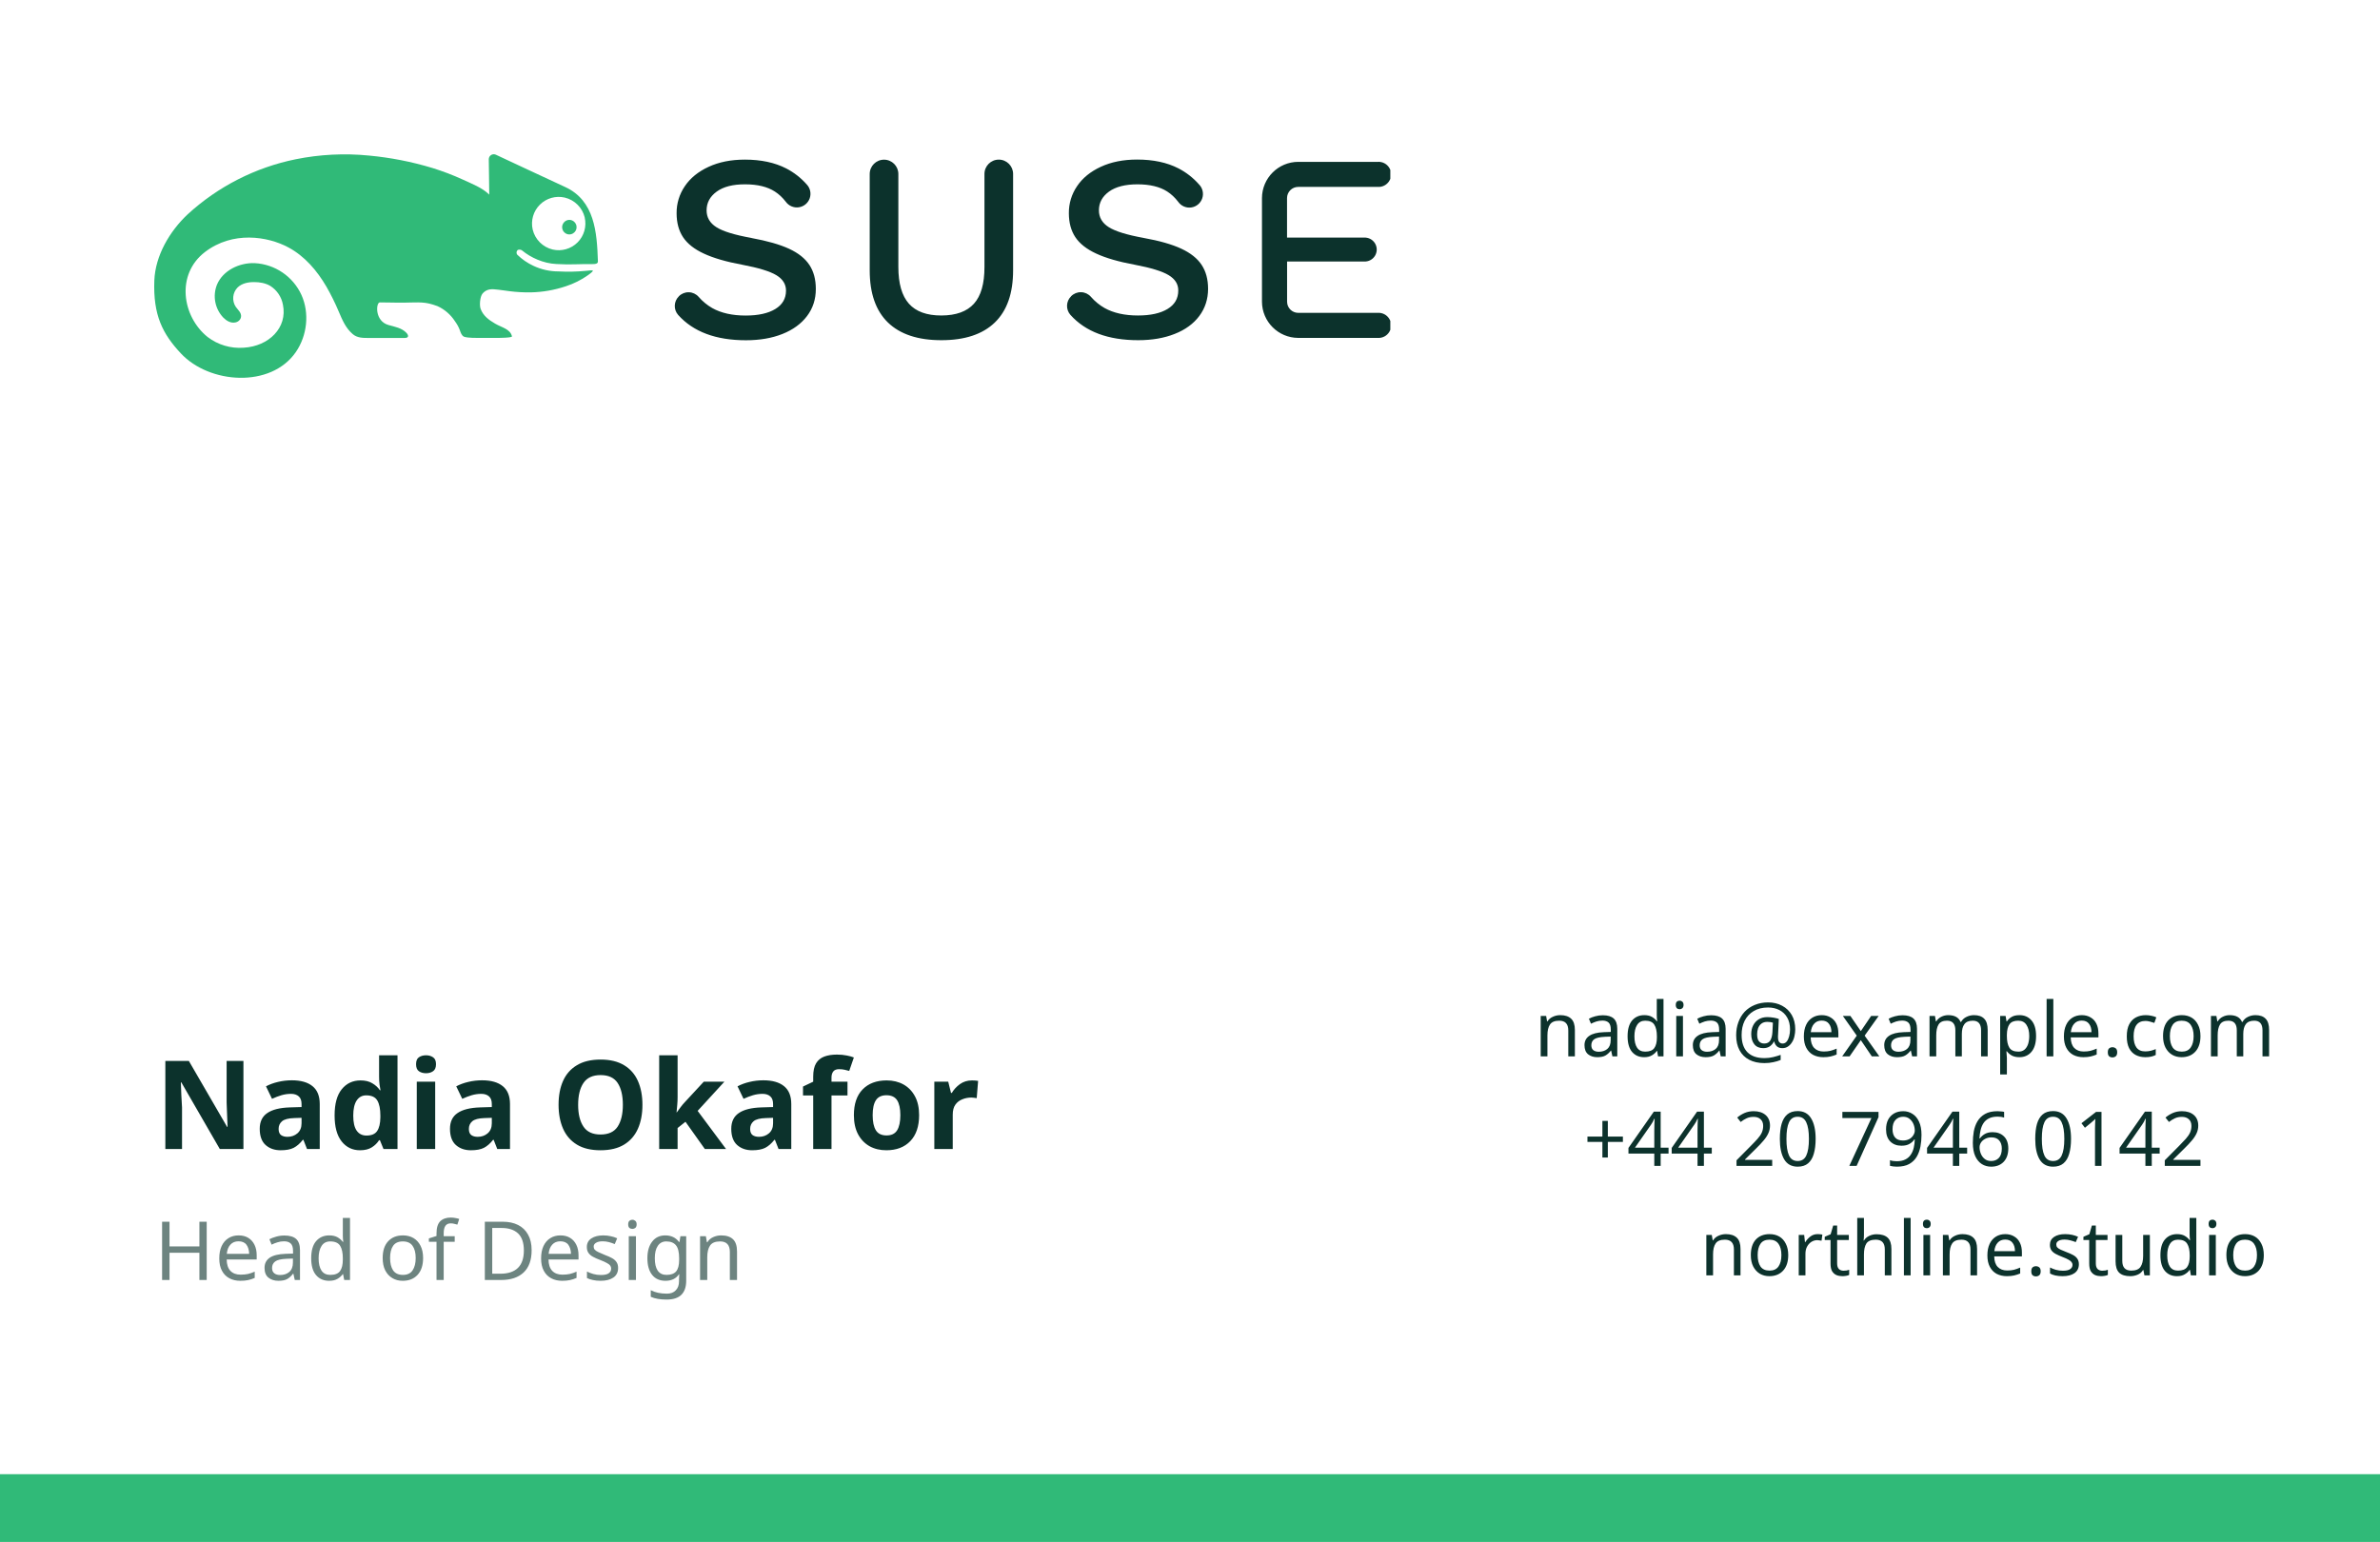
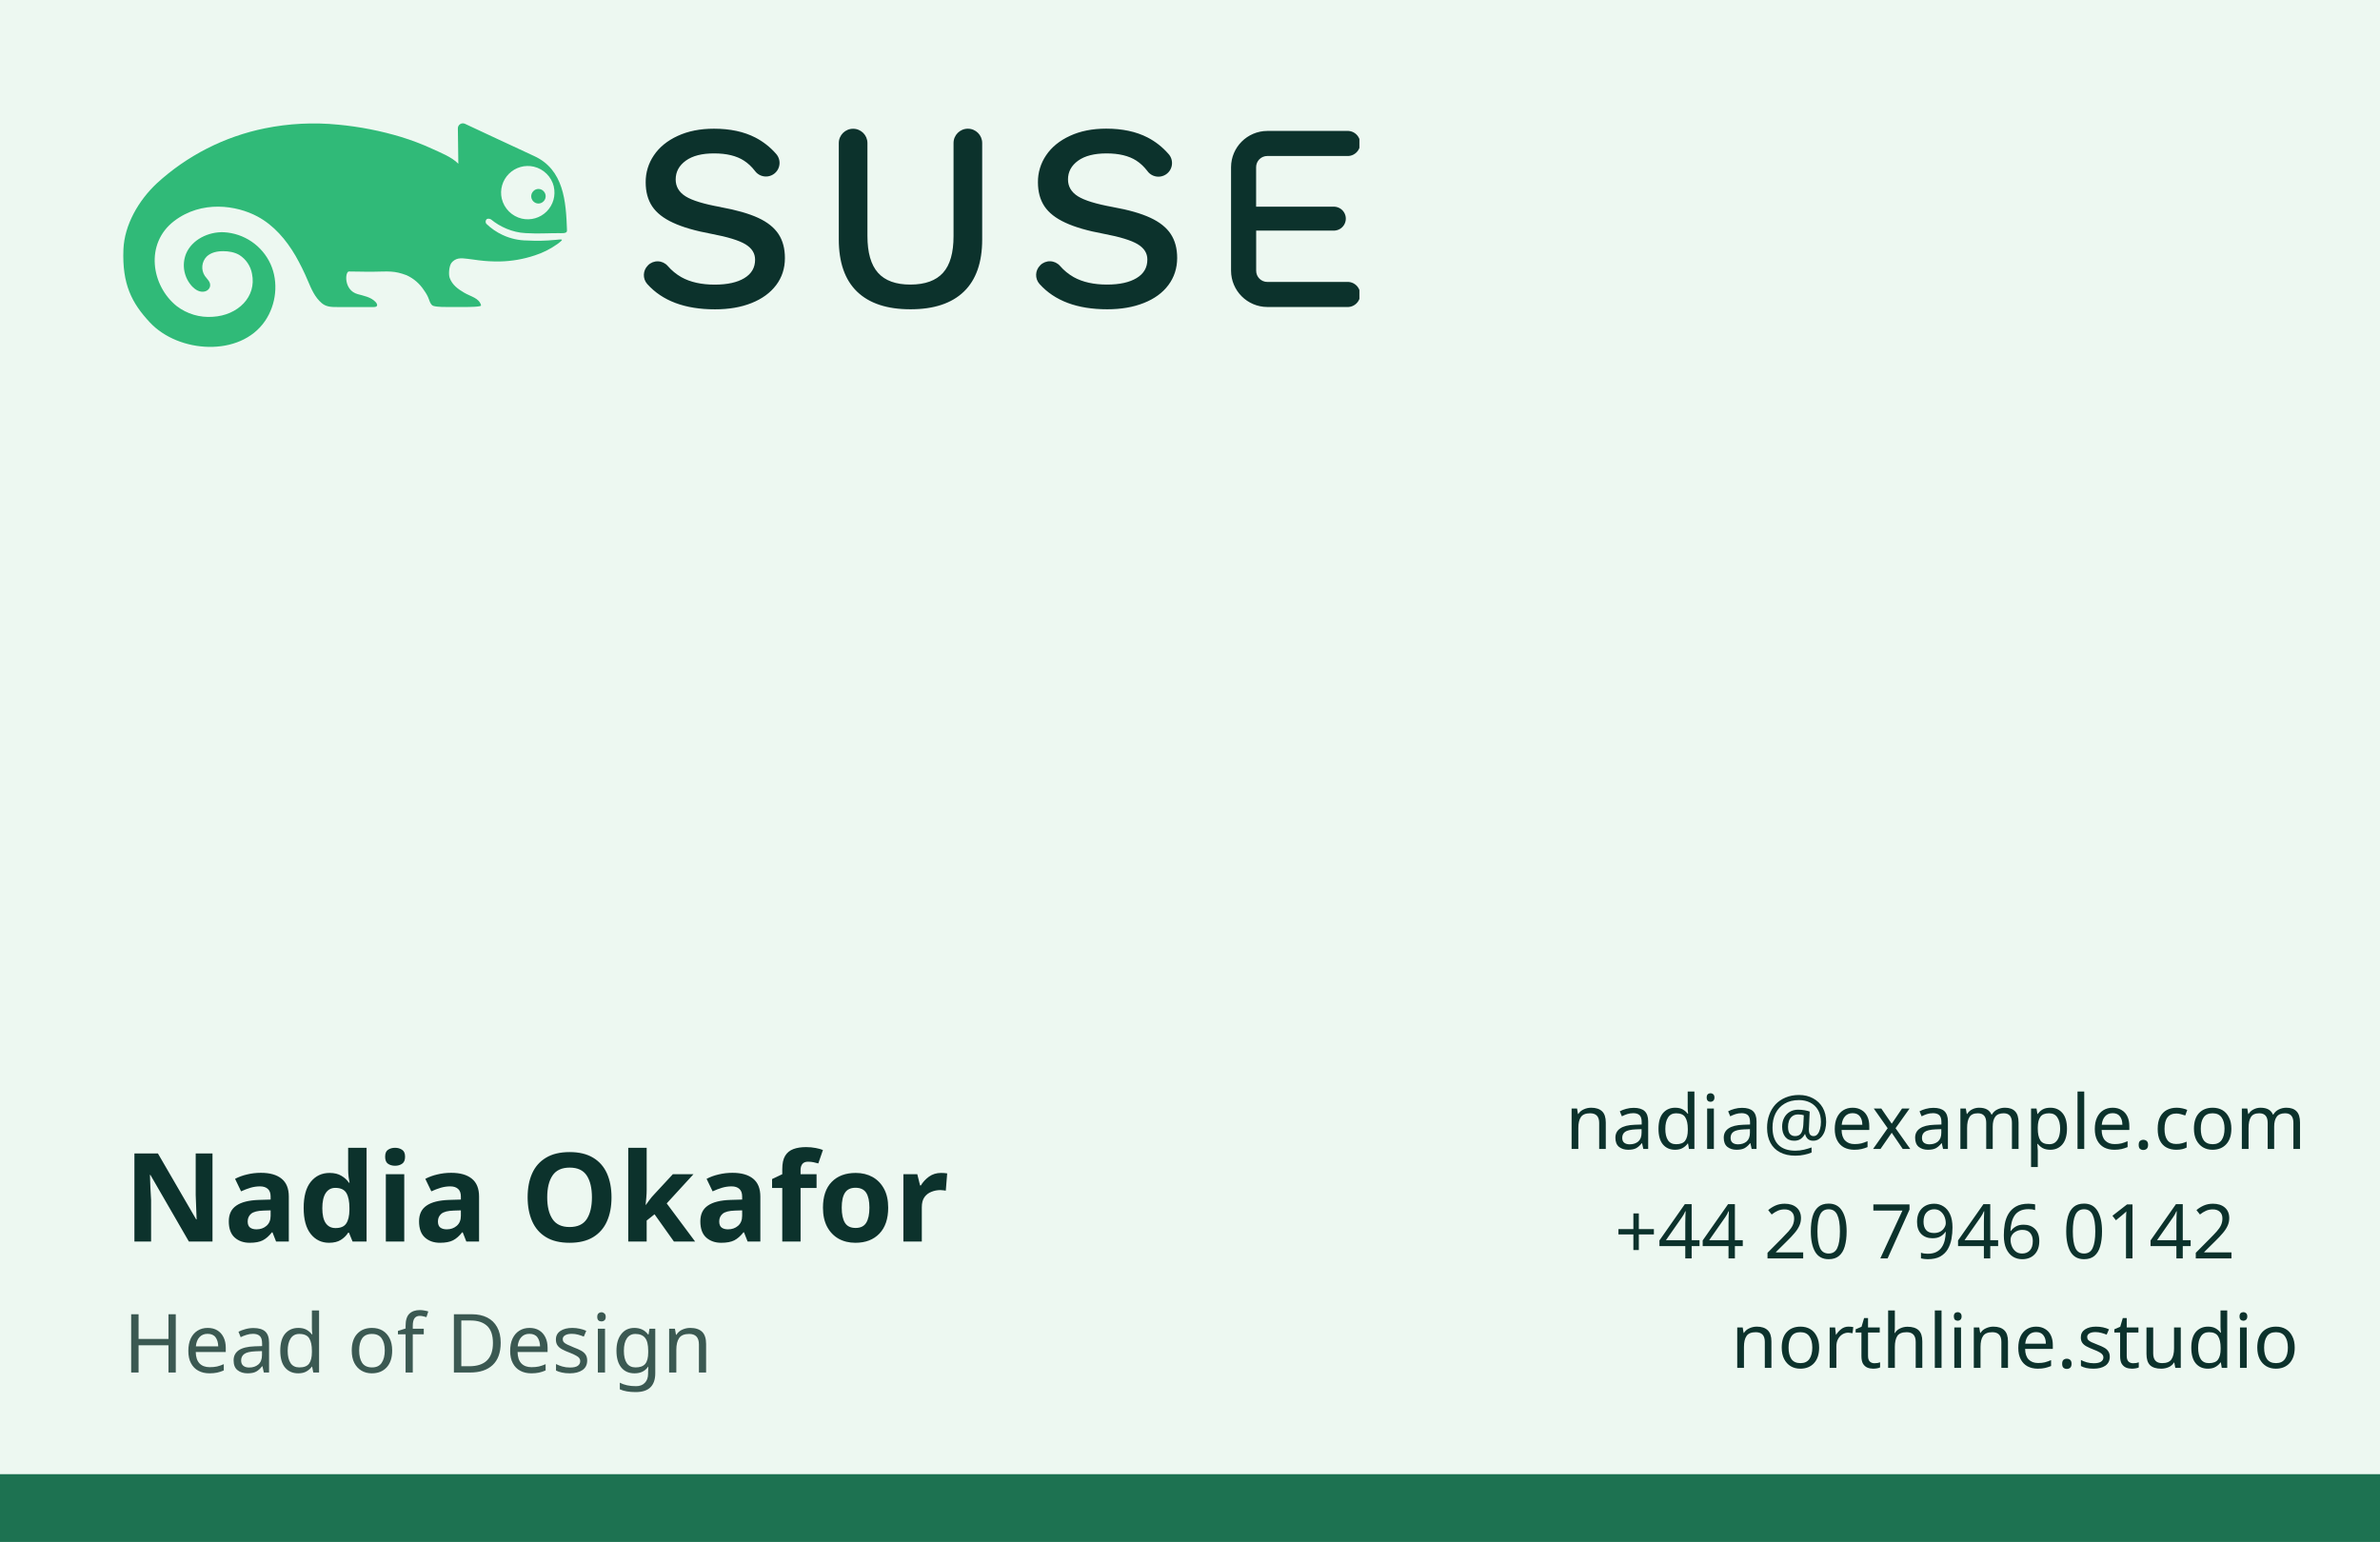
<svg xmlns="http://www.w3.org/2000/svg" width="321" height="208" viewBox="0 0 321 208">
-   <path fill="#fff" d="M0 0h321v208H0z" />
-   <svg width="166.72" height="30.16" x="20.8" y="20.8" preserveAspectRatio="xMinYMid meet" viewBox="0 0 210.6 38.09">
+   <path fill="#edf8f1" d="M0 0h321v208H0z" />
+   <svg width="166.72" height="30.16" x="16.63" y="16.63" preserveAspectRatio="xMinYMid meet" viewBox="0 0 210.6 38.09">
    <path fill="#0c322c" d="M208.46 27.03h-13.55a1.9 1.9 0 0 1-1.9-1.9v-6.85h13.09a2.04 2.04 0 1 0 0-4.07H193V7.47c0-1.04.85-1.9 1.9-1.9h13.55a2.14 2.14 0 1 0 0-4.27H194.9a6.2 6.2 0 0 0-6.17 6.17v17.66a6.2 6.2 0 0 0 6.17 6.17h13.55a2.14 2.14 0 1 0 0-4.27M168.6 14.27q-4.3-.78-5.97-1.84-1.68-1.06-1.68-2.87 0-1.94 1.72-3.19 1.72-1.24 4.85-1.24 3.16 0 5.06 1.22 1.03.66 1.87 1.75A2.32 2.32 0 1 0 178 5.14a12 12 0 0 0-3.5-2.73q-2.92-1.5-7.04-1.5-3.53 0-6.18 1.23-2.65 1.22-4.05 3.3a8 8 0 0 0-1.4 4.62q0 2.4 1.1 4.07 1.12 1.68 3.56 2.8 2.44 1.14 6.56 1.9 4.12.78 5.77 1.77 1.66 1 1.65 2.62 0 2.05-1.83 3.15-1.83 1.11-5.04 1.11-3.4 0-5.68-1.27a9 9 0 0 1-2.34-1.92 2.3 2.3 0 0 0-3.37-.09v.01a2.3 2.3 0 0 0-.12 3.16q3.87 4.32 11.55 4.32 3.53 0 6.22-1.07 2.7-1.06 4.19-3.05t1.5-4.62q0-2.44-1.1-4.09-1.08-1.65-3.46-2.76t-6.4-1.83m-66.83 0q-4.3-.77-5.97-1.83-1.68-1.06-1.68-2.87 0-1.95 1.72-3.2t4.84-1.24q3.17 0 5.07 1.23 1.03.66 1.87 1.75a2.32 2.32 0 1 0 3.56-2.96 12 12 0 0 0-3.5-2.73q-2.92-1.5-7.04-1.5-3.53 0-6.18 1.23-2.65 1.22-4.05 3.3a8 8 0 0 0-1.4 4.62q0 2.4 1.1 4.07 1.12 1.68 3.56 2.8 2.44 1.14 6.56 1.9 4.12.78 5.77 1.77 1.65 1 1.65 2.63 0 2.03-1.83 3.14t-5.05 1.11q-3.4 0-5.68-1.27a9 9 0 0 1-2.33-1.92 2.3 2.3 0 0 0-3.37-.09v.01a2.3 2.3 0 0 0-.12 3.16q3.87 4.32 11.55 4.32 3.53 0 6.22-1.07t4.19-3.05 1.5-4.62q0-2.44-1.1-4.1t-3.46-2.75-6.4-1.83m44.57-10.92v16.43q0 5.88-3.12 8.89t-9.1 3.01-9.1-3.01q-3.11-3.01-3.11-8.9V3.37a2.44 2.44 0 0 1 4.88 0V19.2q0 4.25 1.8 6.27t5.54 2.01 5.54-2.01 1.79-6.27V3.36a2.44 2.44 0 0 1 4.88 0" />
    <path fill="#30ba78" d="M71.4 13.46a1.2 1.2 0 0 1-1.35 0 1.23 1.23 0 0 1-.19-1.9 1.2 1.2 0 0 1 1.74 0c.54.54.47 1.46-.2 1.9m1.94-2.69a4.55 4.55 0 0 1-5.46 5.47 4.6 4.6 0 0 1-3.4-3.4 4.55 4.55 0 0 1 5.47-5.45 4.6 4.6 0 0 1 3.4 3.39M51.22 28.44q.59.8.86 1.58c.13.37.29.85.65 1.05l.06.03c.67.24 2.4.2 2.4.2h3.16c.27 0 2.66 0 2.6-.27-.3-1.27-1.76-1.5-2.88-2.17-1.04-.61-2.02-1.31-2.46-2.51-.23-.62-.1-2.05.3-2.57a2 2 0 0 1 1.18-.73c.52-.1 1.05-.01 1.56.04.63.06 1.25.18 1.88.25q1.81.23 3.65.2a20 20 0 0 0 5.95-1.04 14 14 0 0 0 3.79-1.9c1.29-.95.95-.86-.36-.73q-2.35.23-4.71.1a10 10 0 0 1-4.24-.95 10 10 0 0 1-2.77-1.91.6.6 0 0 1 .03-.73c.22-.23.68-.1.82.03 1.45 1.2 3.6 2.2 5.83 2.3q1.79.11 3.59.04c.6-.03 1.51-.03 2.12-.03.3-.01 1.16.08 1.32-.25q.06-.14.04-.32C75.42 13.33 75.06 7.9 70 5.58c-3.76-1.72-9.41-4.4-11.8-5.5a.85.85 0 0 0-1.2.77c0 1.61.08 3.93.08 6.04-1.14-1.17-3.07-1.9-4.53-2.58a43 43 0 0 0-5.14-1.96A55 55 0 0 0 36.6.23a42 42 0 0 0-12.5.63 38.6 38.6 0 0 0-18.4 9.38C2.6 13.15.19 17.3.02 21.5c-.23 5.94 1.43 9.13 4.5 12.42 4.87 5.24 15.38 5.98 19.63-.24 1.91-2.8 2.33-6.6.94-9.69a9.3 9.3 0 0 0-7.97-5.43c-2.62-.1-5.42 1.25-6.43 3.67a5.3 5.3 0 0 0 1.07 5.6c.54.55 1.28 1.01 2.09.83.47-.1.87-.46.94-.94.1-.71-.51-1.17-.9-1.72a2.64 2.64 0 0 1 .32-3.3c.73-.7 1.8-.92 2.82-.91.95 0 1.92.17 2.73.64a4.8 4.8 0 0 1 2.17 3.22c.8 3.9-2.38 7.07-6.68 7.32a9 9 0 0 1-6.16-1.83c-4.35-3.5-5.42-10.65-.45-14.47 4.72-3.62 10.68-2.69 14.2-.8 2.81 1.5 4.9 3.97 6.5 6.7a39 39 0 0 1 2.1 4.25c.6 1.4 1.17 2.81 2.39 3.84.8.68 1.8.65 2.84.65h6c.82 0 .63-.54.27-.9-.8-.82-1.94-1-3-1.3-2.42-.66-2.17-3.86-1.5-3.86 2.16 0 2.23.06 4.13.04 2.73-.04 3.56-.2 5.7.6a7 7 0 0 1 2.96 2.56" />
  </svg>
-   <text x="20.8" y="142.08" fill="#0c322c" dominant-baseline="text-before-edge" font-family="SUSE, ui-sans-serif, system-ui, sans-serif" font-size="16.64" font-weight="600">Nadia Okafor</text>
-   <text x="20.8" y="164.11" fill="#6d8480" dominant-baseline="text-before-edge" font-family="SUSE, ui-sans-serif, system-ui, sans-serif" font-size="11.02" font-weight="400">Head of Design</text>
-   <text x="206.94" y="134.59" fill="#0c322c" dominant-baseline="text-before-edge" font-family="SUSE, ui-sans-serif, system-ui, sans-serif" font-size="10.19" font-weight="400">nadia@example.com</text>
-   <text x="213.59" y="149.36" fill="#0c322c" dominant-baseline="text-before-edge" font-family="SUSE, ui-sans-serif, system-ui, sans-serif" font-size="10.19" font-weight="400">+44 20 7946 0142</text>
-   <text x="229.28" y="164.13" fill="#0c322c" dominant-baseline="text-before-edge" font-family="SUSE, ui-sans-serif, system-ui, sans-serif" font-size="10.19" font-weight="400">northline.studio</text>
-   <path fill="#30ba78" d="M0 198.86h321V208H0z" />
+   <text x="16.63" y="154.56" fill="#0c322c" dominant-baseline="text-before-edge" font-family="SUSE, ui-sans-serif, system-ui, sans-serif" font-size="16.64" font-weight="600">Nadia Okafor</text>
+   <text x="16.63" y="176.59" fill="#3b5952" dominant-baseline="text-before-edge" font-family="SUSE, ui-sans-serif, system-ui, sans-serif" font-size="11.02" font-weight="400">Head of Design</text>
+   <text x="211.11" y="147.08" fill="#0c322c" dominant-baseline="text-before-edge" font-family="SUSE, ui-sans-serif, system-ui, sans-serif" font-size="10.19" font-weight="400">nadia@example.com</text>
+   <text x="217.77" y="161.84" fill="#0c322c" dominant-baseline="text-before-edge" font-family="SUSE, ui-sans-serif, system-ui, sans-serif" font-size="10.19" font-weight="400">+44 20 7946 0142</text>
+   <text x="233.45" y="176.61" fill="#0c322c" dominant-baseline="text-before-edge" font-family="SUSE, ui-sans-serif, system-ui, sans-serif" font-size="10.19" font-weight="400">northline.studio</text>
+   <path fill="#1d7251" d="M0 198.86h321V208H0z" />
</svg>
